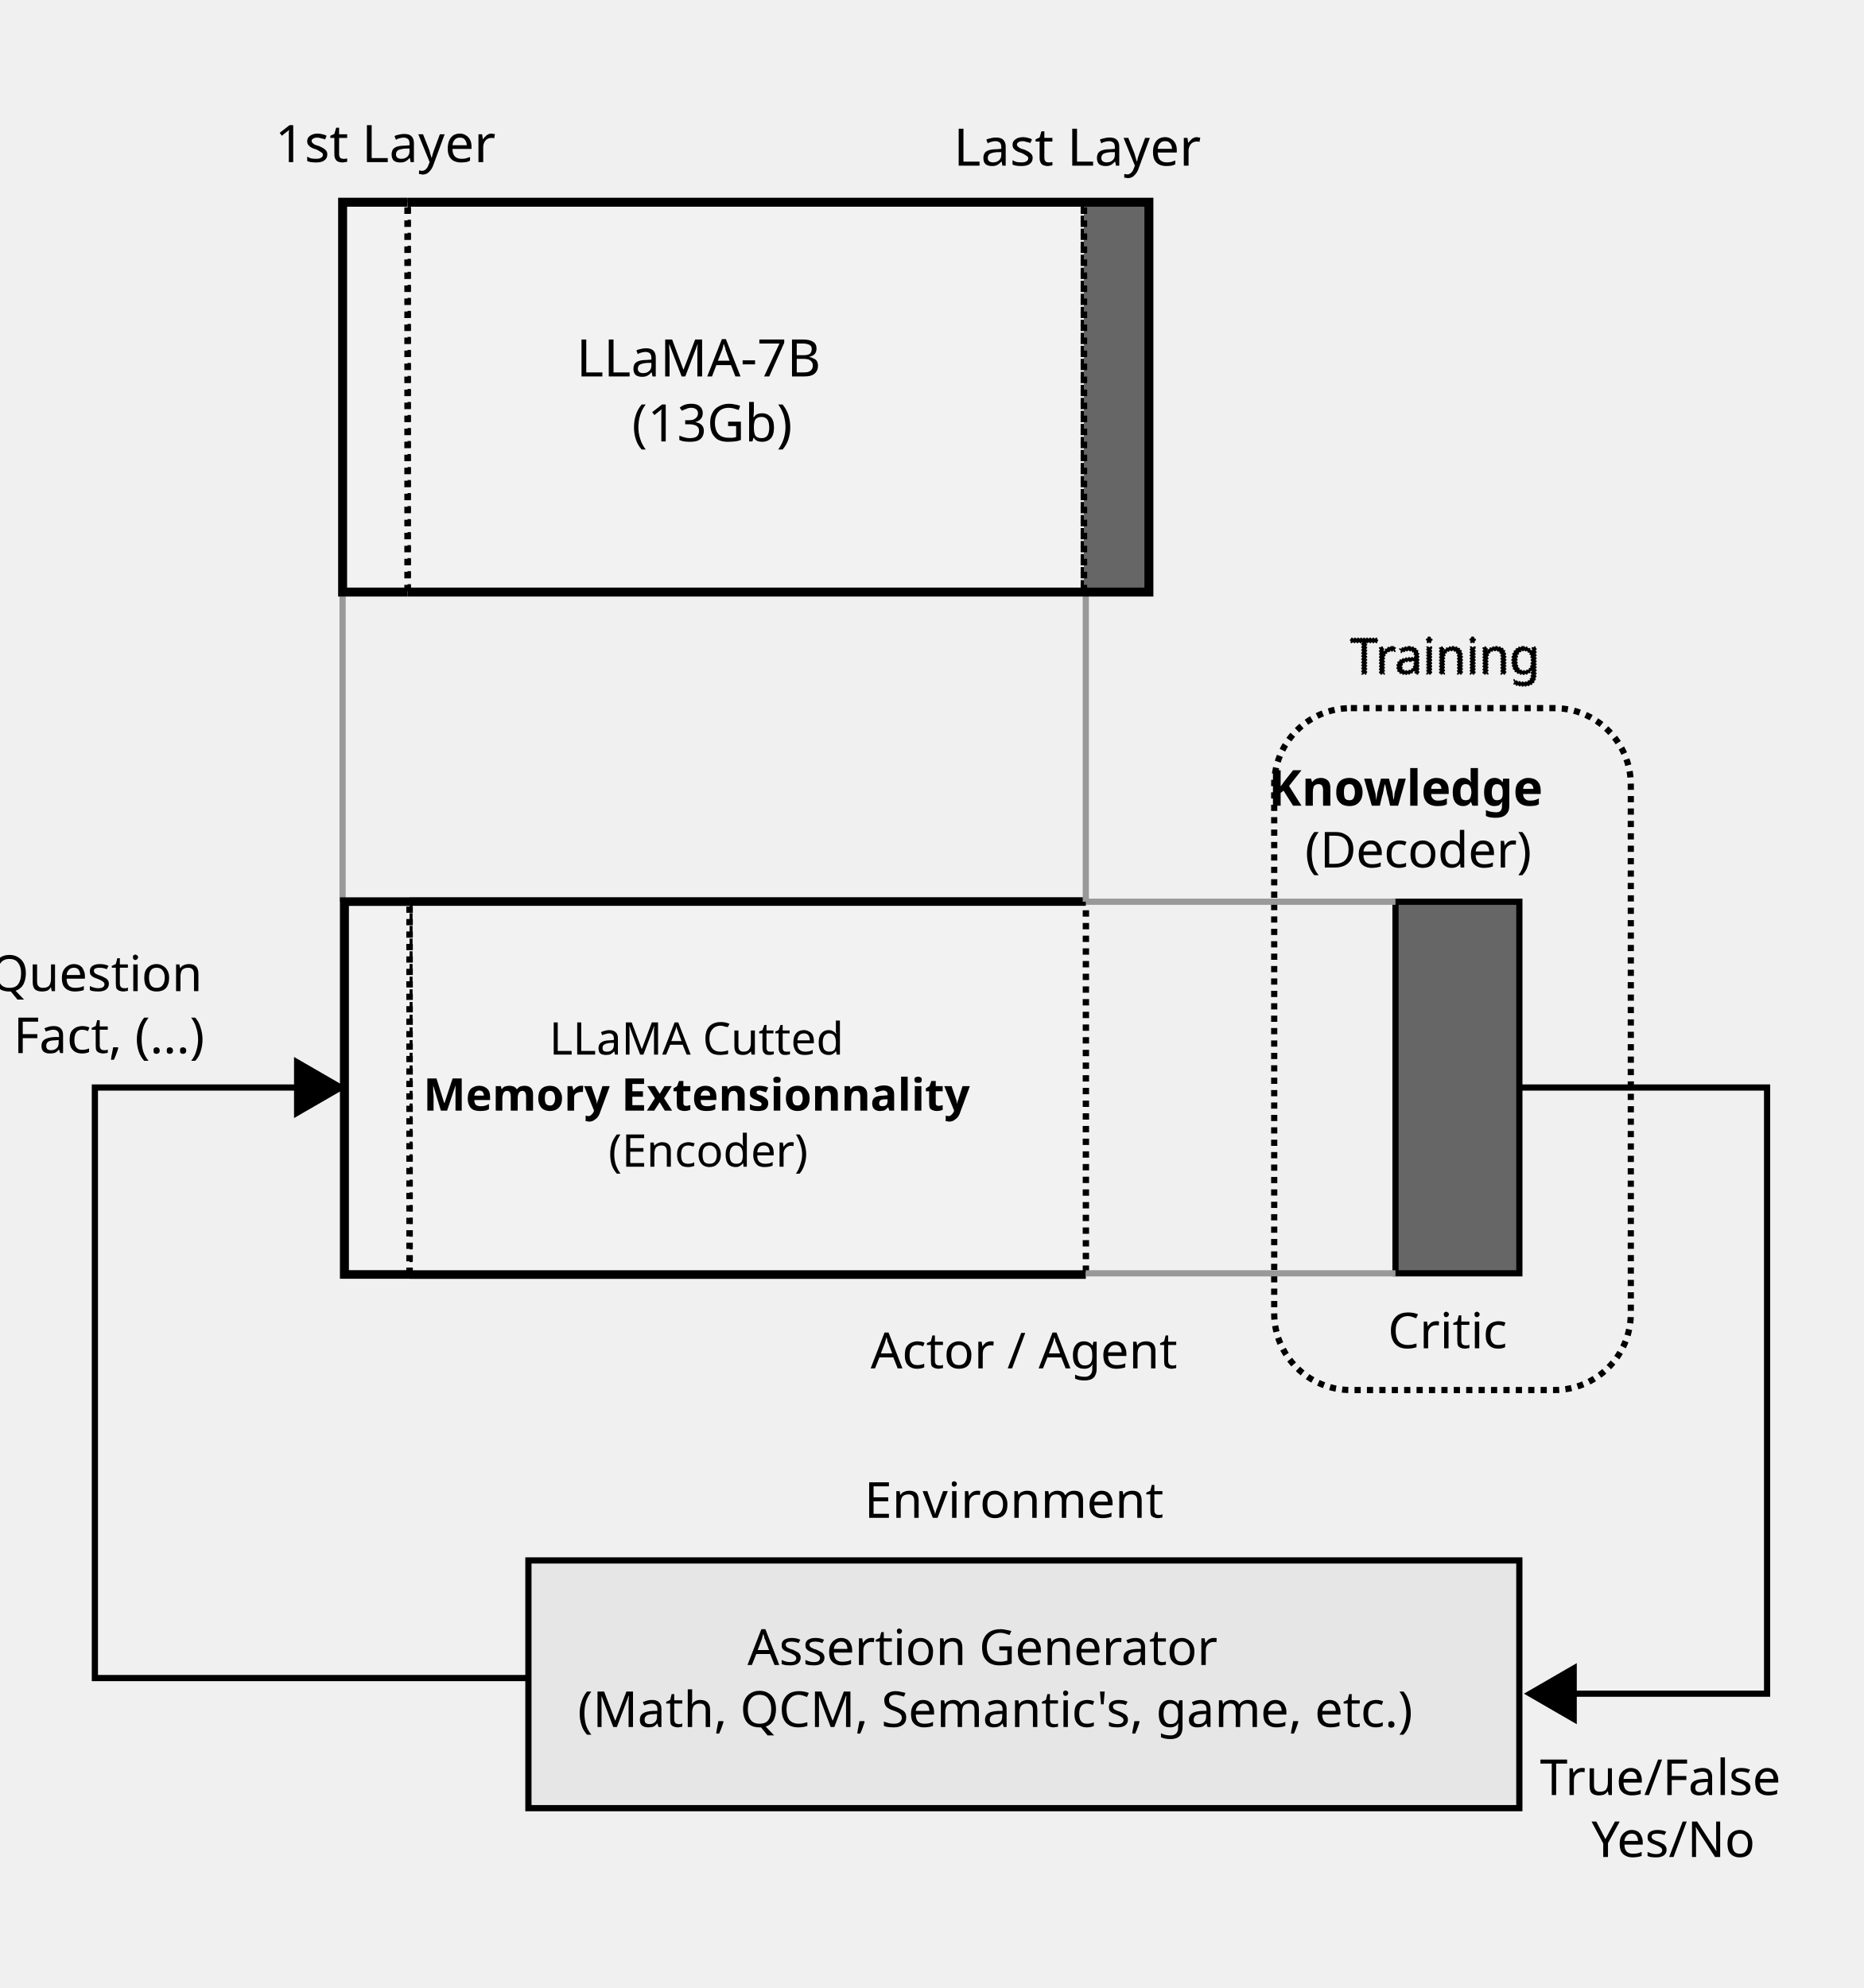
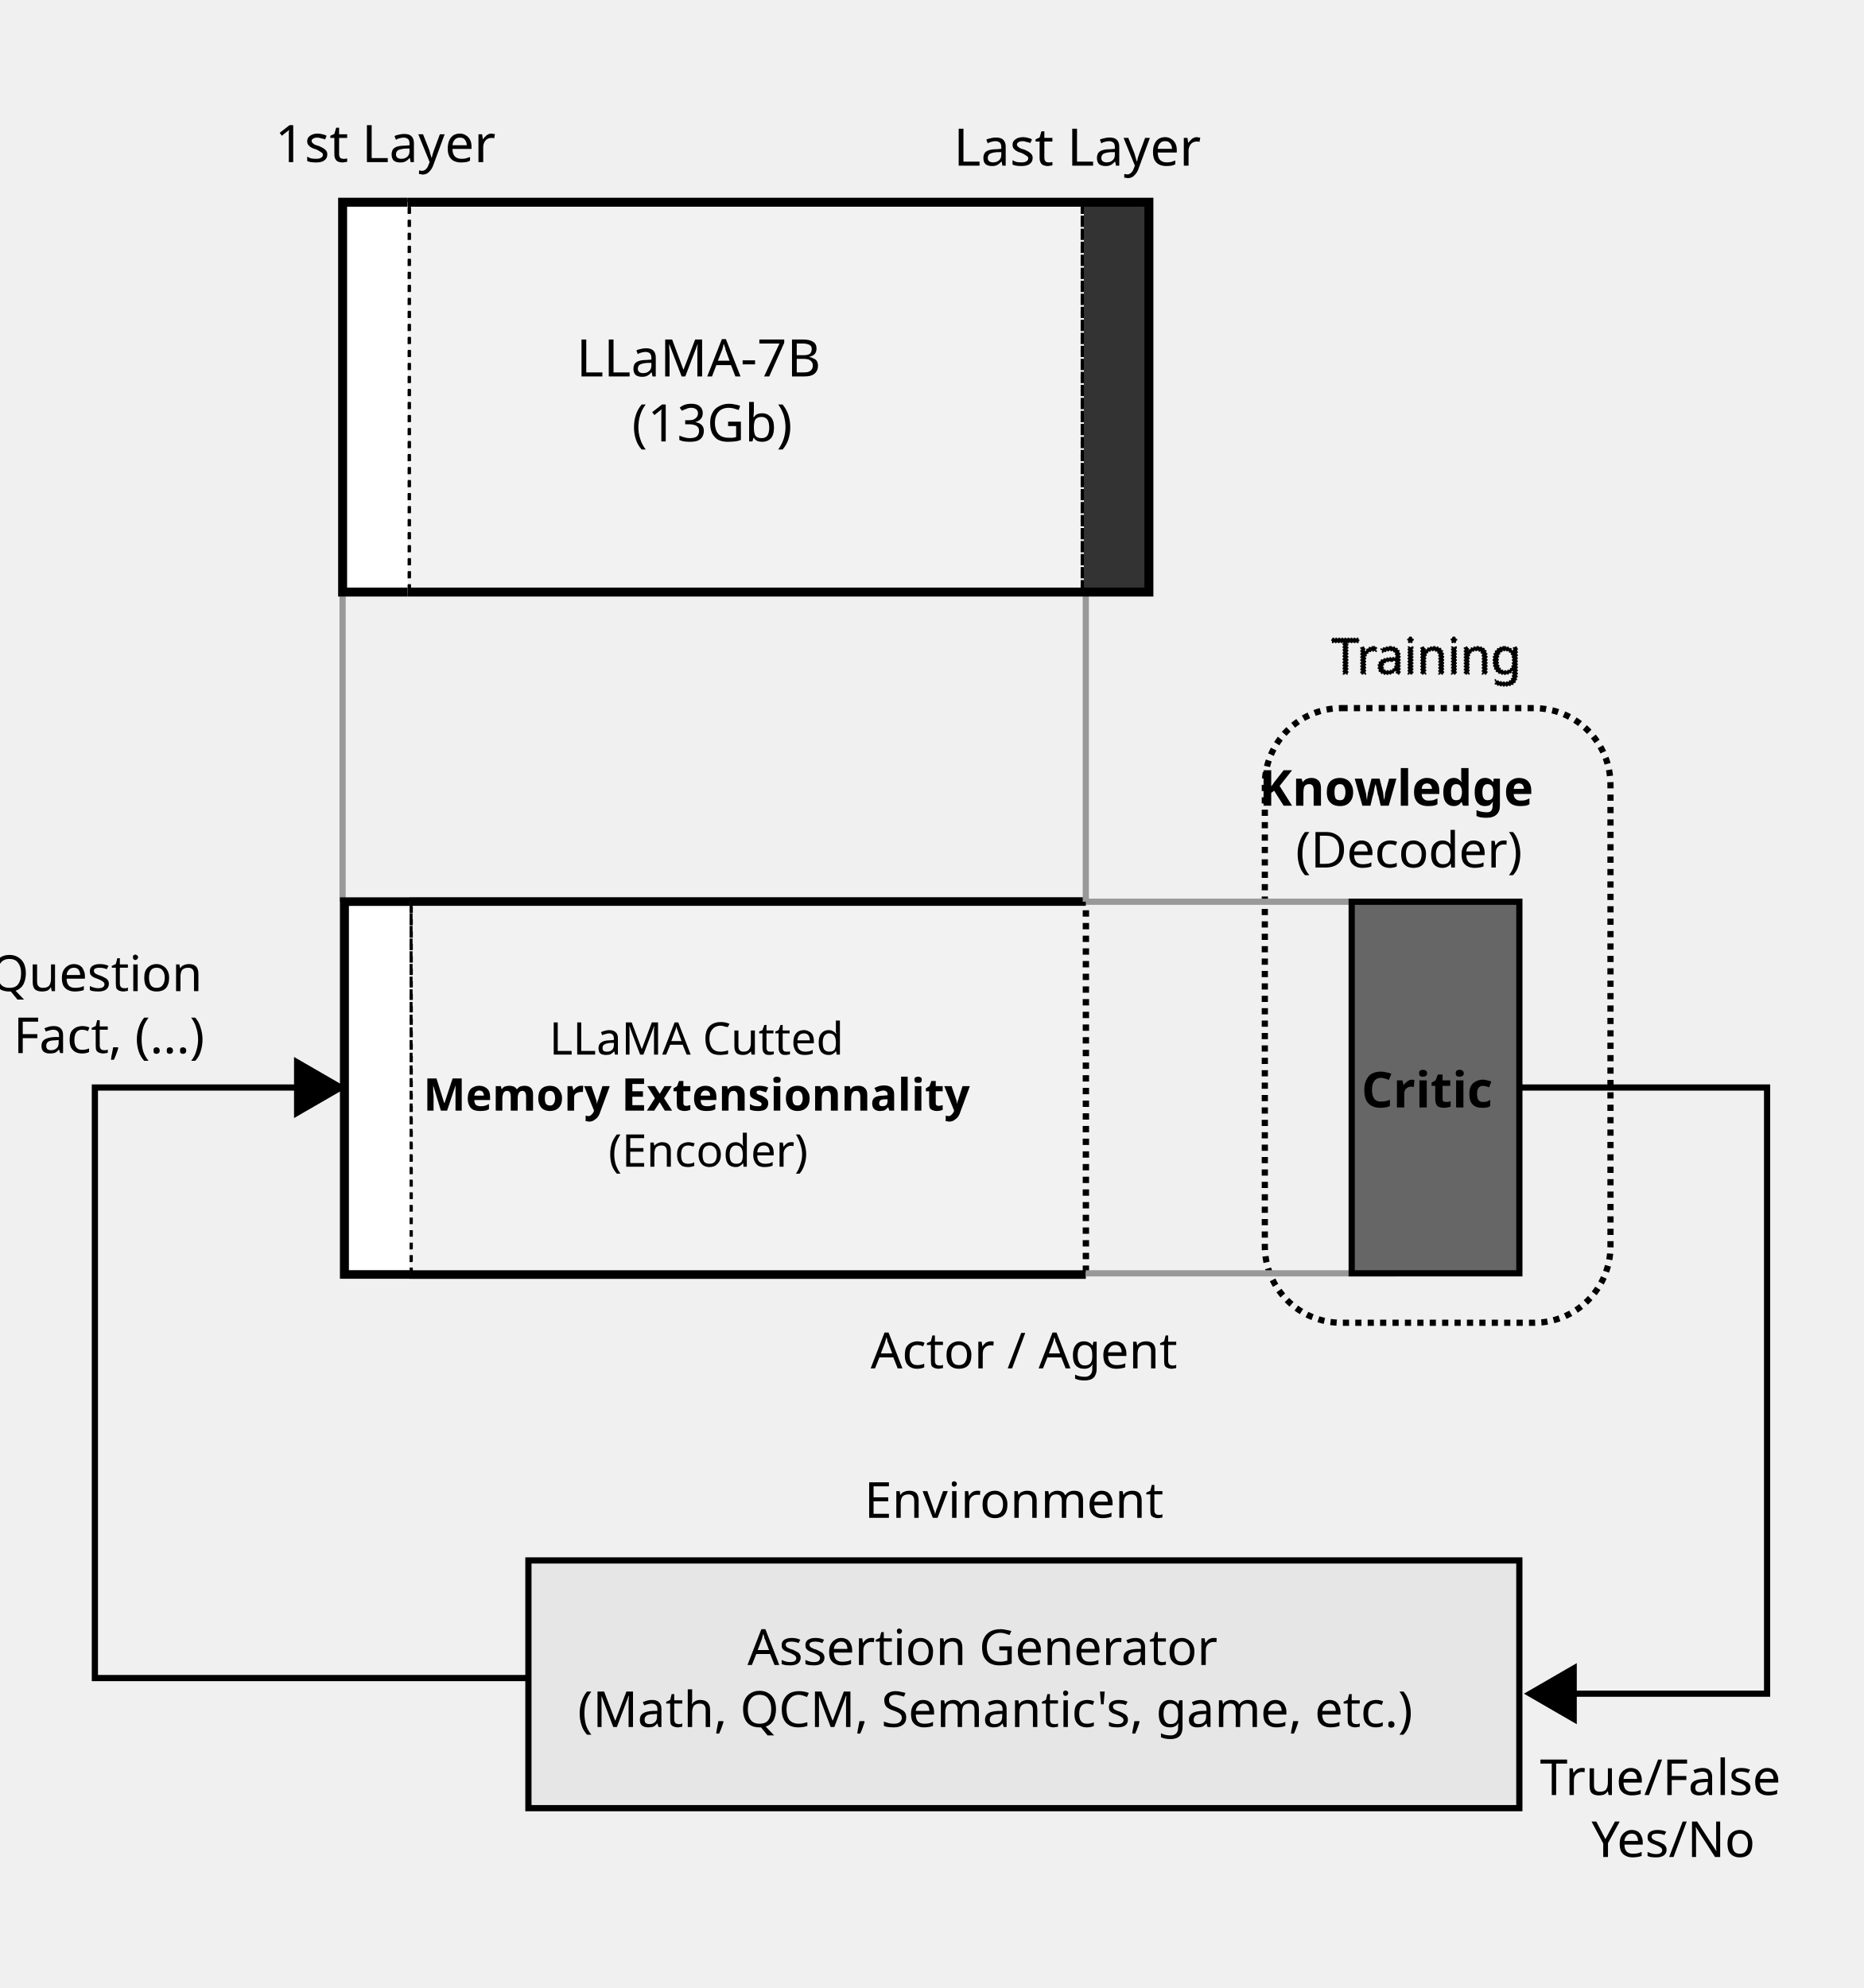
<svg xmlns="http://www.w3.org/2000/svg" width="79.598mm" height="84.931mm" viewBox="0 0 79.598 84.931" version="1.1" id="svg8">
  <defs id="defs2">
    <marker style="overflow:visible" id="marker1405" refX="0" refY="0" orient="auto">
      <path transform="scale(0.8)" style="fill:#000000;fill-opacity:1;fill-rule:evenodd;stroke:#000000;stroke-width:1pt;stroke-opacity:1" d="M 5.77,0 -2.88,5 V -5 Z" id="path1403" />
    </marker>
    <marker style="overflow:visible" id="marker1205" refX="0" refY="0" orient="auto">
      <path transform="scale(0.8)" style="fill:#000000;fill-opacity:1;fill-rule:evenodd;stroke:#000000;stroke-width:1pt;stroke-opacity:1" d="M 5.77,0 -2.88,5 V -5 Z" id="path1203" />
    </marker>
    <marker orient="auto" refY="0" refX="0" id="TriangleOutL" style="overflow:visible">
      <path id="path1057" d="M 5.77,0 -2.88,5 V -5 Z" style="fill:#000000;fill-opacity:1;fill-rule:evenodd;stroke:#000000;stroke-width:1pt;stroke-opacity:1" transform="scale(0.8)" />
    </marker>
  </defs>
  <g id="layer1" transform="translate(-22.13786,-19.05521)">
-     <rect style="opacity:1;vector-effect:none;fill:none;fill-opacity:1;stroke:#000000;stroke-width:0.265;stroke-linecap:butt;stroke-linejoin:miter;stroke-miterlimit:4;stroke-dasharray:0.265, 0.265;stroke-dashoffset:0;stroke-opacity:1" id="rect2395" width="15.234" height="29.132" x="76.573" y="49.308" ry="3.274" />
-     <path style="fill:#666666;fill-opacity:1;stroke:#000000;stroke-width:0.265px;stroke-linecap:butt;stroke-linejoin:miter;stroke-opacity:1" d="m 81.754,57.579 h 5.292 v 15.875 h -5.292 z" id="path817-3-6" />
+     <rect style="opacity:1;vector-effect:none;fill:none;fill-opacity:1;stroke:#000000;stroke-width:0.265;stroke-linecap:butt;stroke-linejoin:miter;stroke-miterlimit:4;stroke-dasharray:0.265, 0.265;stroke-dashoffset:0;stroke-opacity:1" id="rect2395" width="14.767" height="26.259" x="76.172" y="49.308" ry="3.274" />
    <path style="fill:#e6e6e6;stroke:#000000;stroke-width:0.265px;stroke-linecap:butt;stroke-linejoin:miter;stroke-opacity:1" d="M 44.712,85.72 H 87.045 V 96.303 H 44.712 Z" id="path817-3-5" />
    <path style="fill:none;stroke:#000000;stroke-width:0.265px;stroke-linecap:butt;stroke-linejoin:miter;stroke-opacity:1;marker-end:url(#marker1205)" d="m 87.119,65.516 h 10.51 v 25.896 h -8.882" id="path903" />
    <path style="fill:#f2f2f2;stroke:#000000;stroke-width:0.271;stroke-linecap:butt;stroke-linejoin:miter;stroke-miterlimit:4;stroke-dasharray:0.271, 0.271;stroke-dashoffset:0;stroke-opacity:1" d="m 39.628,57.576 28.9,1.1e-5 V 73.502 H 39.628 Z" id="path817-3-3-1" />
    <g id="g1267-2" transform="matrix(1.049128,0,0,1.00387,-34.5646,173.3857)">
      <path style="fill:none;stroke:#000000;stroke-width:0.365;stroke-linecap:butt;stroke-linejoin:miter;stroke-miterlimit:4;stroke-dasharray:none;stroke-opacity:1" d="m 70.721,-115.369 27.541,1e-5" id="path939-7" />
      <path style="fill:none;stroke:#000000;stroke-width:0.365;stroke-linecap:butt;stroke-linejoin:miter;stroke-miterlimit:4;stroke-dasharray:none;stroke-opacity:1" d="M 70.721,-99.494 H 98.262" id="path941-0" />
    </g>
    <path style="fill:none;stroke:#999999;stroke-width:0.265px;stroke-linecap:butt;stroke-linejoin:miter;stroke-opacity:1" d="M 36.774,44.35 V 57.579" id="path1797" />
-     <g id="g2078-9" transform="matrix(1.051942,0,0,1.003368,-25.13516,179.09)">
-       <path style="fill:#f2f2f2;fill-opacity:1;stroke:#000000;stroke-width:0.265;stroke-linecap:butt;stroke-linejoin:miter;stroke-miterlimit:4;stroke-dasharray:0.265, 0.265;stroke-dashoffset:0;stroke-opacity:1" d="m 58.926,-121.108 v 15.875 h 2.646 v -15.875 z" id="path819-2-3-2-6-3" />
-       <path style="fill:none;stroke:#000000;stroke-width:0.365;stroke-linecap:butt;stroke-linejoin:miter;stroke-miterlimit:4;stroke-dasharray:none;stroke-opacity:1" d="m 61.572,-121.108 h -2.646 v 15.875 h 2.646" id="path1263-6" />
+     <g id="g2078-9" transform="matrix(1.051942,0,0,1.003368,-25.13516,179.09)" style="fill:#ffffff">
+       <path style="fill:#ffffff;fill-opacity:1;stroke:#000000;stroke-width:0.265;stroke-linecap:butt;stroke-linejoin:miter;stroke-miterlimit:4;stroke-dasharray:0.265, 0.265;stroke-dashoffset:0;stroke-opacity:1" d="m 58.926,-121.108 v 15.875 h 2.646 v -15.875 z" id="path819-2-3-2-6-3" />
+       <path style="fill:#ffffff;stroke:#000000;stroke-width:0.365;stroke-linecap:butt;stroke-linejoin:miter;stroke-miterlimit:4;stroke-dasharray:none;stroke-opacity:1" d="m 61.572,-121.108 h -2.646 v 15.875 h 2.646" id="path1263-6" />
    </g>
    <path style="fill:none;stroke:#000000;stroke-width:0.265;stroke-linecap:butt;stroke-linejoin:miter;stroke-miterlimit:4;stroke-dasharray:none;stroke-opacity:1;marker-end:url(#TriangleOutL)" d="M 44.712,90.745 H 26.191 V 65.516 h 9.26" id="path905" />
    <path style="fill:none;stroke:#999999;stroke-width:0.265px;stroke-linecap:butt;stroke-linejoin:miter;stroke-opacity:1" d="M 68.524,57.579 H 81.754" id="path907" />
    <path style="fill:none;stroke:#999999;stroke-width:0.265px;stroke-linecap:butt;stroke-linejoin:miter;stroke-opacity:1" d="M 68.524,73.454 H 81.754" id="path909" />
+     <path style="fill:#666666;fill-opacity:1;stroke:#000000;stroke-width:0.265px;stroke-linecap:butt;stroke-linejoin:miter;stroke-opacity:1" d="m 79.883,57.579 h 7.163 v 15.875 h -7.163 z" id="path817-3-6" />
    <path style="fill:none;stroke:#999999;stroke-width:0.265px;stroke-linecap:butt;stroke-linejoin:miter;stroke-opacity:1" d="M 68.524,44.35 V 57.579" id="path1799" />
    <text xml:space="preserve" style="font-style:normal;font-weight:normal;font-size:1.915px;line-height:1.25;font-family:sans-serif;letter-spacing:0px;word-spacing:0px;fill:#000000;fill-opacity:1;stroke:none;stroke-width:0.239" x="53.636" y="64.109" id="text1803-3">
      <tspan id="tspan1801-5" x="53.636" y="64.109" style="text-align:center;text-anchor:middle;stroke-width:0.239">LLaMA Cutted</tspan>
      <tspan x="53.636" y="66.503" style="font-style:normal;font-variant:normal;font-weight:bold;font-stretch:normal;font-family:sans-serif;-inkscape-font-specification:'sans-serif Bold';text-align:center;text-anchor:middle;stroke-width:0.239" id="tspan1823">Memory Extensionnality</tspan>
      <tspan x="53.636" y="68.897" style="text-align:center;text-anchor:middle;stroke-width:0.239" id="tspan1825">(Encoder)</tspan>
    </text>
-     <text xml:space="preserve" style="font-style:normal;font-weight:normal;font-size:2.117px;line-height:1.25;font-family:sans-serif;letter-spacing:0px;word-spacing:0px;fill:#000000;fill-opacity:1;stroke:none;stroke-width:0.265" x="81.432" y="76.657" id="text1803-6">
-       <tspan id="tspan1801-2" x="81.432" y="76.657" style="stroke-width:0.265">Critic</tspan>
+     <text xml:space="preserve" style="font-style:normal;font-variant:normal;font-weight:bold;font-stretch:normal;font-size:2.117px;line-height:1.25;font-family:sans-serif;-inkscape-font-specification:'sans-serif Bold';letter-spacing:0px;word-spacing:0px;fill:#000000;fill-opacity:1;stroke:none;stroke-width:0.265" x="80.296" y="66.368" id="text1803-6">
+       <tspan id="tspan1801-2" x="80.296" y="66.368" style="font-style:normal;font-variant:normal;font-weight:bold;font-stretch:normal;font-family:sans-serif;-inkscape-font-specification:'sans-serif Bold';stroke-width:0.265">Critic</tspan>
    </text>
    <text xml:space="preserve" style="font-style:normal;font-weight:normal;font-size:2.117px;line-height:1.25;font-family:sans-serif;letter-spacing:0px;word-spacing:0px;fill:#000000;fill-opacity:1;stroke:none;stroke-width:0.265" x="66.036" y="90.187" id="text1803-6-9">
      <tspan id="tspan1801-2-1" x="66.036" y="90.187" style="text-align:center;text-anchor:middle;stroke-width:0.265">Assertion Generator</tspan>
      <tspan x="66.036" y="92.833" style="text-align:center;text-anchor:middle;stroke-width:0.265" id="tspan1863">(Math, QCM, Semantic's, game, etc.)</tspan>
    </text>
-     <text xml:space="preserve" style="font-style:normal;font-weight:normal;font-size:2.117px;line-height:1.25;font-family:sans-serif;letter-spacing:0px;word-spacing:0px;fill:#000000;fill-opacity:1;stroke:none;stroke-width:0.265" x="84.112" y="53.474" id="text1803-3-2">
-       <tspan x="84.112" y="53.474" style="font-style:normal;font-variant:normal;font-weight:bold;font-stretch:normal;font-family:sans-serif;-inkscape-font-specification:'sans-serif Bold';text-align:center;text-anchor:middle;stroke-width:0.265" id="tspan1823-0">Knowledge</tspan>
-       <tspan x="84.112" y="56.119" style="text-align:center;text-anchor:middle;stroke-width:0.265" id="tspan1825-9">(Decoder)</tspan>
+     <text xml:space="preserve" style="font-style:normal;font-weight:normal;font-size:2.117px;line-height:1.25;font-family:sans-serif;letter-spacing:0px;word-spacing:0px;fill:#000000;fill-opacity:1;stroke:none;stroke-width:0.265" x="83.711" y="53.474" id="text1803-3-2">
+       <tspan x="83.711" y="53.474" style="font-style:normal;font-variant:normal;font-weight:bold;font-stretch:normal;font-family:sans-serif;-inkscape-font-specification:'sans-serif Bold';text-align:center;text-anchor:middle;stroke-width:0.265" id="tspan1823-0">Knowledge</tspan>
+       <tspan x="83.711" y="56.119" style="text-align:center;text-anchor:middle;stroke-width:0.265" id="tspan1825-9">(Decoder)</tspan>
    </text>
    <text xml:space="preserve" style="font-style:normal;font-weight:normal;font-size:2.117px;line-height:1.25;font-family:sans-serif;letter-spacing:0px;word-spacing:0px;fill:#000000;fill-opacity:1;stroke:none;stroke-width:0.265" x="28.175" y="61.402" id="text1803-6-3-0-2">
      <tspan id="tspan1801-2-6-6-6" x="28.175" y="61.402" style="text-align:center;text-anchor:middle;stroke-width:0.265">Question</tspan>
      <tspan x="28.175" y="64.048" style="text-align:center;text-anchor:middle;stroke-width:0.265" id="tspan1939">Fact, (...)</tspan>
    </text>
-     <text xml:space="preserve" style="font-style:normal;font-weight:normal;font-size:2.117px;line-height:1.25;font-family:sans-serif;letter-spacing:0px;word-spacing:0px;fill:#000000;fill-opacity:1;stroke:#000000;stroke-width:0.065;stroke-miterlimit:4;stroke-dasharray:0.065, 0.065;stroke-dashoffset:0" x="79.823" y="47.842" id="text1803-6-3-1">
-       <tspan id="tspan1801-2-6-8" x="79.823" y="47.842" style="stroke:#000000;stroke-width:0.065;stroke-miterlimit:4;stroke-dasharray:0.065, 0.065;stroke-dashoffset:0">Training</tspan>
+     <text xml:space="preserve" style="font-style:normal;font-weight:normal;font-size:2.117px;line-height:1.25;font-family:sans-serif;letter-spacing:0px;word-spacing:0px;fill:#000000;fill-opacity:1;stroke:#000000;stroke-width:0.065;stroke-miterlimit:4;stroke-dasharray:0.065, 0.065;stroke-dashoffset:0" x="79.022" y="47.842" id="text1803-6-3-1">
+       <tspan id="tspan1801-2-6-8" x="79.022" y="47.842" style="stroke:#000000;stroke-width:0.065;stroke-miterlimit:4;stroke-dasharray:0.065, 0.065;stroke-dashoffset:0">Training</tspan>
    </text>
    <path style="fill:#f2f2f2;stroke:#000000;stroke-width:0.278;stroke-linecap:butt;stroke-linejoin:miter;stroke-miterlimit:4;stroke-dasharray:0.278, 0.278;stroke-dashoffset:0;stroke-opacity:1" d="m 39.55,27.695 28.894,1.1e-5 V 44.35 H 39.55 Z" id="path817-3-3" />
    <g id="g1267" transform="matrix(1.049128,0,0,1.049128,-34.64526,148.7313)">
      <path style="fill:none;stroke:#000000;stroke-width:0.365;stroke-linecap:butt;stroke-linejoin:miter;stroke-miterlimit:4;stroke-dasharray:none;stroke-opacity:1" d="m 70.721,-115.369 27.541,1e-5" id="path939" />
      <path style="fill:none;stroke:#000000;stroke-width:0.365;stroke-linecap:butt;stroke-linejoin:miter;stroke-miterlimit:4;stroke-dasharray:none;stroke-opacity:1" d="M 70.721,-99.494 H 98.262" id="path941" />
    </g>
-     <g id="g2078" transform="matrix(1.049128,0,0,1.049128,-25.04635,154.7522)">
-       <path style="fill:#f2f2f2;fill-opacity:1;stroke:#000000;stroke-width:0.265;stroke-linecap:butt;stroke-linejoin:miter;stroke-miterlimit:4;stroke-dasharray:0.265, 0.265;stroke-dashoffset:0;stroke-opacity:1" d="m 58.926,-121.108 v 15.875 h 2.646 v -15.875 z" id="path819-2-3-2-6" />
-       <path style="fill:none;stroke:#000000;stroke-width:0.365;stroke-linecap:butt;stroke-linejoin:miter;stroke-miterlimit:4;stroke-dasharray:none;stroke-opacity:1" d="m 61.572,-121.108 h -2.646 v 15.875 h 2.646" id="path1263" />
+     <g id="g2078" transform="matrix(1.049128,0,0,1.049128,-25.04635,154.7522)" style="fill:#ffffff">
+       <path style="fill:#ffffff;fill-opacity:1;stroke:#000000;stroke-width:0.265;stroke-linecap:butt;stroke-linejoin:miter;stroke-miterlimit:4;stroke-dasharray:0.265, 0.265;stroke-dashoffset:0;stroke-opacity:1" d="m 58.926,-121.108 v 15.875 h 2.646 v -15.875 z" id="path819-2-3-2-6" />
+       <path style="fill:#ffffff;stroke:#000000;stroke-width:0.365;stroke-linecap:butt;stroke-linejoin:miter;stroke-miterlimit:4;stroke-dasharray:none;stroke-opacity:1" d="m 61.572,-121.108 h -2.646 v 15.875 h 2.646" id="path1263" />
    </g>
-     <g id="g2078-6" transform="matrix(-1.049128,0,0,1.049128,133.0403,154.7522)" style="fill:#666666;fill-opacity:1">
-       <path style="fill:#666666;fill-opacity:1;stroke:#000000;stroke-width:0.265;stroke-linecap:butt;stroke-linejoin:miter;stroke-miterlimit:4;stroke-dasharray:0.265, 0.265;stroke-dashoffset:0;stroke-opacity:1" d="m 58.926,-121.108 v 15.875 h 2.646 v -15.875 z" id="path819-2-3-2-6-2" />
-       <path style="fill:none;fill-opacity:1;stroke:#000000;stroke-width:0.365;stroke-linecap:butt;stroke-linejoin:miter;stroke-miterlimit:4;stroke-dasharray:none;stroke-opacity:1" d="m 61.572,-121.108 h -2.646 v 15.875 h 2.646" id="path1263-9" />
+     <g id="g2078-6" transform="matrix(-1.049128,0,0,1.049128,133.0403,154.7522)" style="fill:#333333;fill-opacity:1">
+       <path style="fill:#333333;fill-opacity:1;stroke:#000000;stroke-width:0.265;stroke-linecap:butt;stroke-linejoin:miter;stroke-miterlimit:4;stroke-dasharray:0.265, 0.265;stroke-dashoffset:0;stroke-opacity:1" d="m 58.926,-121.108 v 15.875 h 2.646 v -15.875 z" id="path819-2-3-2-6-2" />
+       <path style="fill:#333333;fill-opacity:1;stroke:#000000;stroke-width:0.365;stroke-linecap:butt;stroke-linejoin:miter;stroke-miterlimit:4;stroke-dasharray:none;stroke-opacity:1" d="m 61.572,-121.108 h -2.646 v 15.875 h 2.646" id="path1263-9" />
    </g>
    <text xml:space="preserve" style="font-style:normal;font-weight:normal;font-size:2.221px;line-height:1.25;font-family:sans-serif;text-align:center;letter-spacing:0px;word-spacing:0px;text-anchor:middle;fill:#000000;fill-opacity:1;stroke:none;stroke-width:0.278" x="54.001" y="35.137" id="text1803-2">
      <tspan x="54.001" y="35.137" style="text-align:center;text-anchor:middle;stroke-width:0.278" id="tspan1124">LLaMA-7B</tspan>
      <tspan x="54.001" y="37.913" style="text-align:center;text-anchor:middle;stroke-width:0.278" id="tspan1128">(13Gb)</tspan>
    </text>
    <text xml:space="preserve" style="font-style:normal;font-weight:normal;font-size:2.221px;line-height:1.25;font-family:sans-serif;text-align:center;letter-spacing:0px;word-spacing:0px;text-anchor:middle;fill:#000000;fill-opacity:1;stroke:none;stroke-width:0.278" x="40.04" y="25.981" id="text1803-2-6">
      <tspan x="40.04" y="25.981" style="text-align:center;text-anchor:middle;stroke-width:0.278" id="tspan1128-0">1st Layer</tspan>
    </text>
    <text xml:space="preserve" style="font-style:normal;font-weight:normal;font-size:2.221px;line-height:1.25;font-family:sans-serif;text-align:center;letter-spacing:0px;word-spacing:0px;text-anchor:middle;fill:#000000;fill-opacity:1;stroke:none;stroke-width:0.278" x="69.602" y="26.133" id="text1803-2-6-6">
      <tspan x="69.602" y="26.133" style="text-align:center;text-anchor:middle;stroke-width:0.278" id="tspan1128-0-3">Last Layer</tspan>
    </text>
    <text xml:space="preserve" style="font-style:normal;font-weight:normal;font-size:2.117px;line-height:1.25;font-family:sans-serif;letter-spacing:0px;word-spacing:0px;fill:#000000;fill-opacity:1;stroke:none;stroke-width:0.265" x="94.996" y="95.744" id="text1803-6-3-6">
      <tspan id="tspan1801-2-6-1" x="94.996" y="95.744" style="text-align:center;text-anchor:middle;stroke-width:0.265">True/False</tspan>
      <tspan x="94.996" y="98.39" style="text-align:center;text-anchor:middle;stroke-width:0.265" id="tspan894">Yes/No</tspan>
    </text>
    <text xml:space="preserve" style="font-style:normal;font-weight:normal;font-size:2.117px;line-height:1.25;font-family:sans-serif;letter-spacing:0px;word-spacing:0px;fill:#000000;fill-opacity:1;stroke:none;stroke-width:0.265" x="67.26" y="77.517" id="text1803-3-2-8">
      <tspan x="67.26" y="77.517" style="text-align:center;text-anchor:middle;stroke-width:0.265" id="tspan1825-9-9">Actor / Agent</tspan>
    </text>
    <text xml:space="preserve" style="font-style:normal;font-weight:normal;font-size:2.117px;line-height:1.25;font-family:sans-serif;letter-spacing:0px;word-spacing:0px;fill:#000000;fill-opacity:1;stroke:none;stroke-width:0.265" x="66.831" y="83.896" id="text1803-3-2-8-2">
      <tspan x="66.831" y="83.896" style="text-align:center;text-anchor:middle;stroke-width:0.265" id="tspan1825-9-9-0">Environment</tspan>
    </text>
  </g>
</svg>
